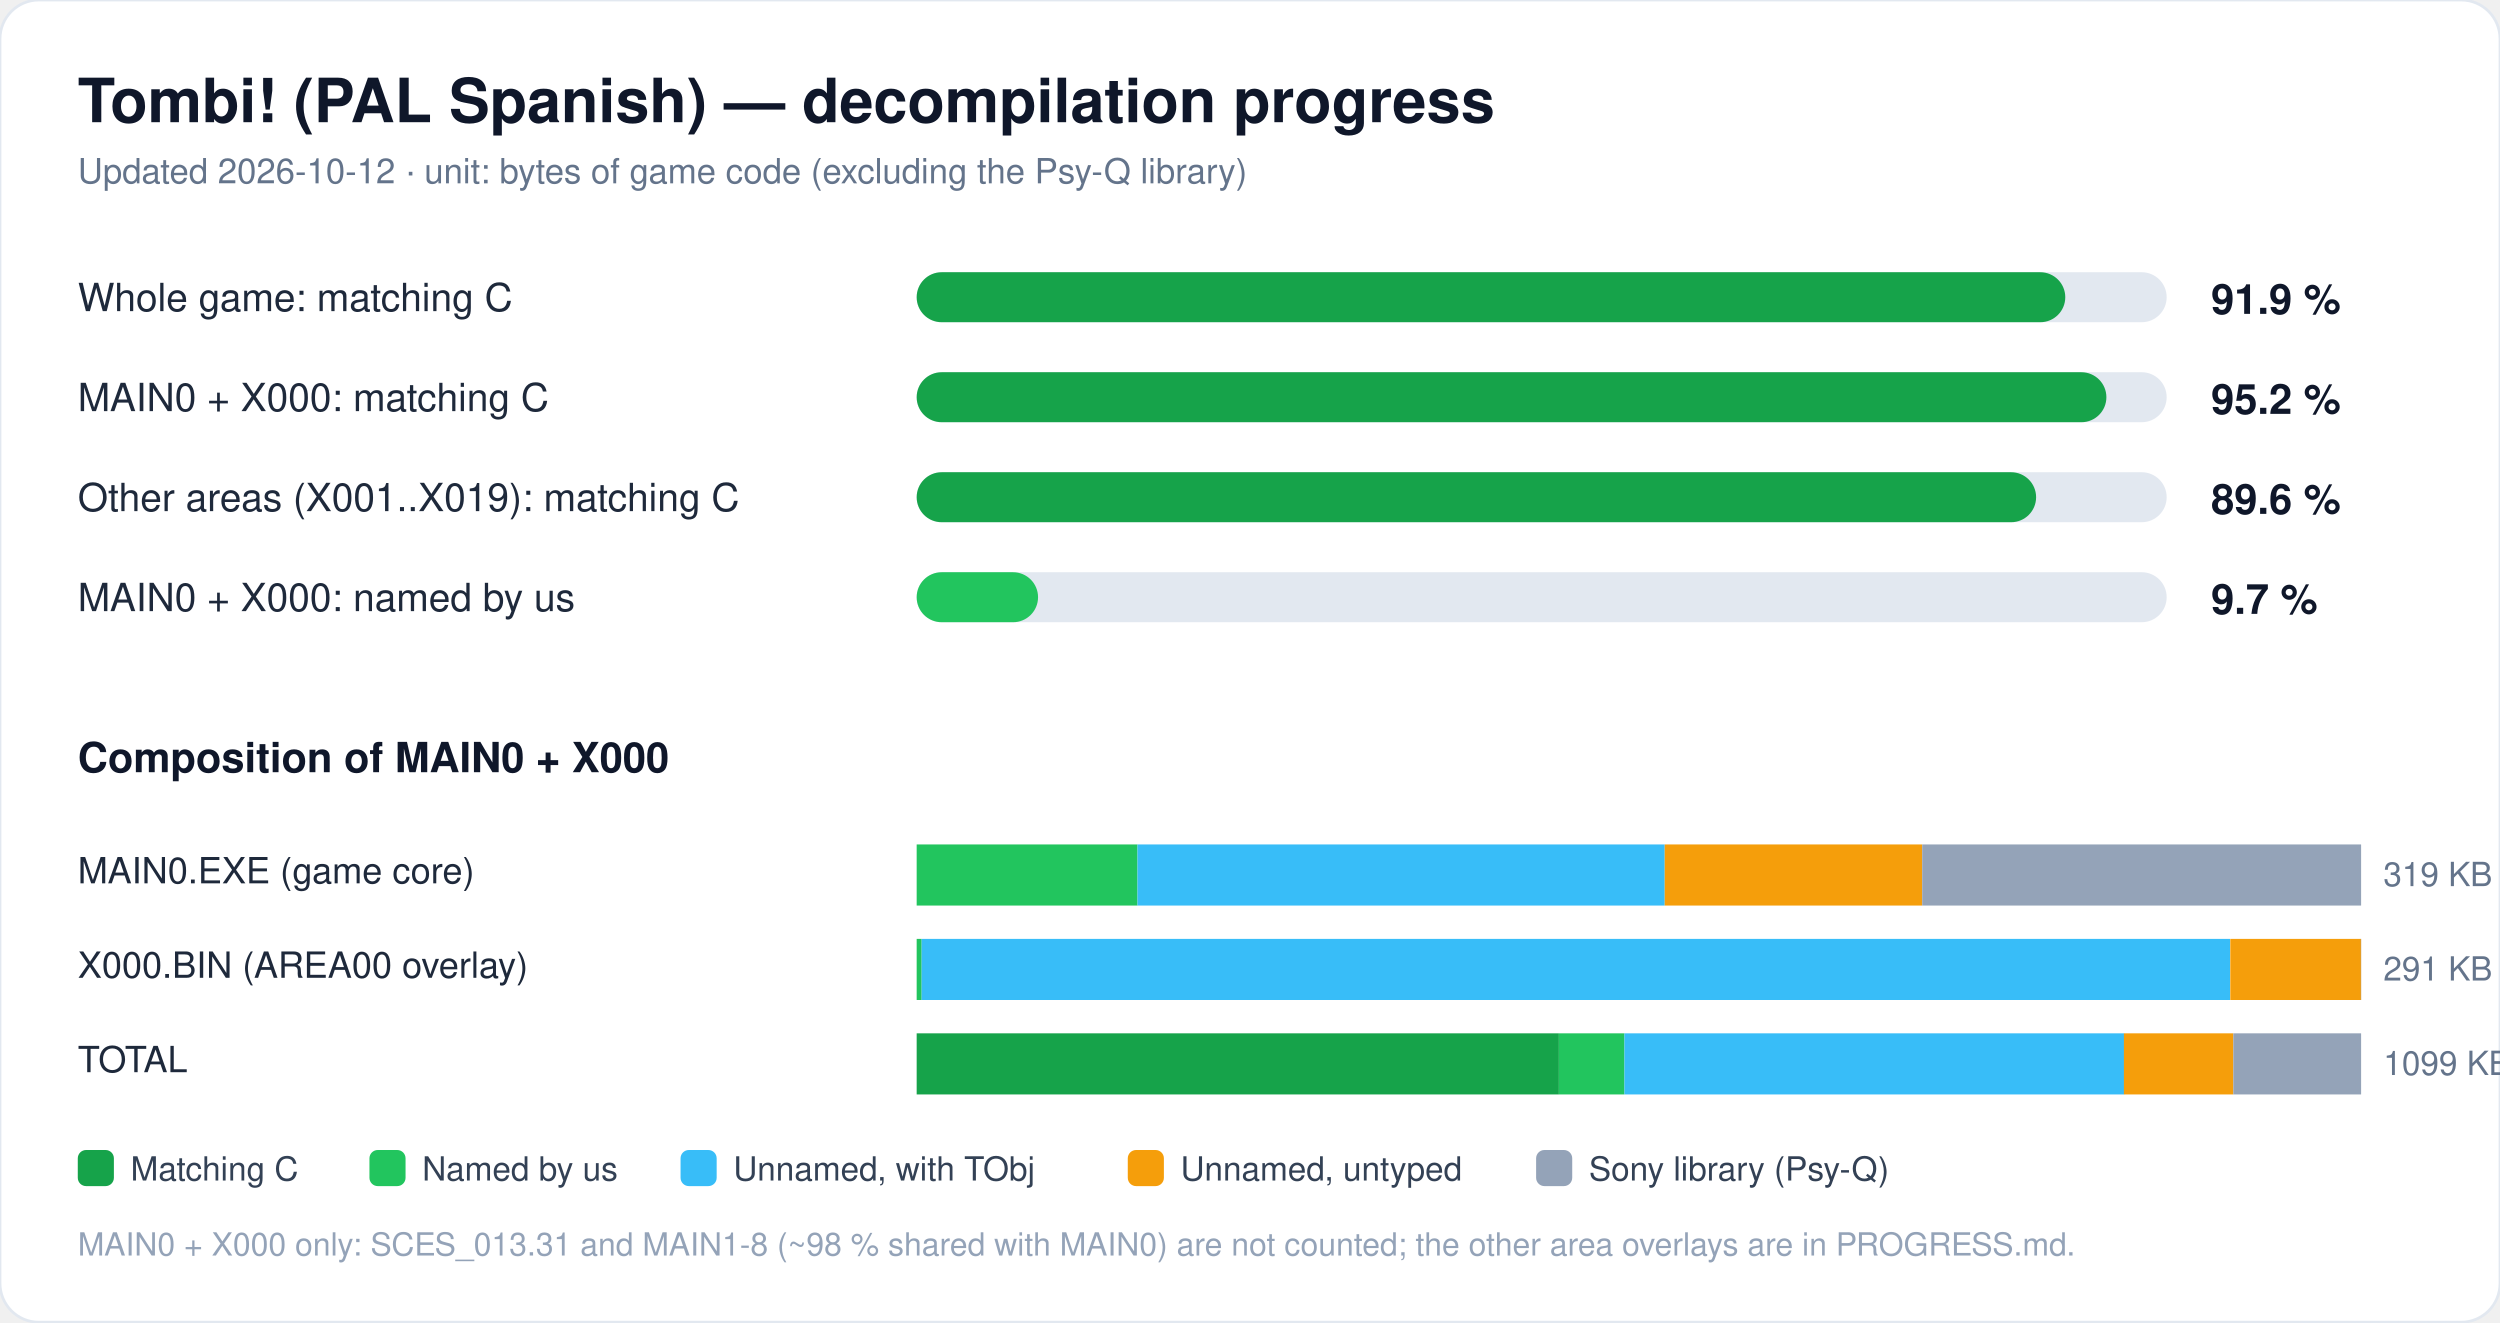
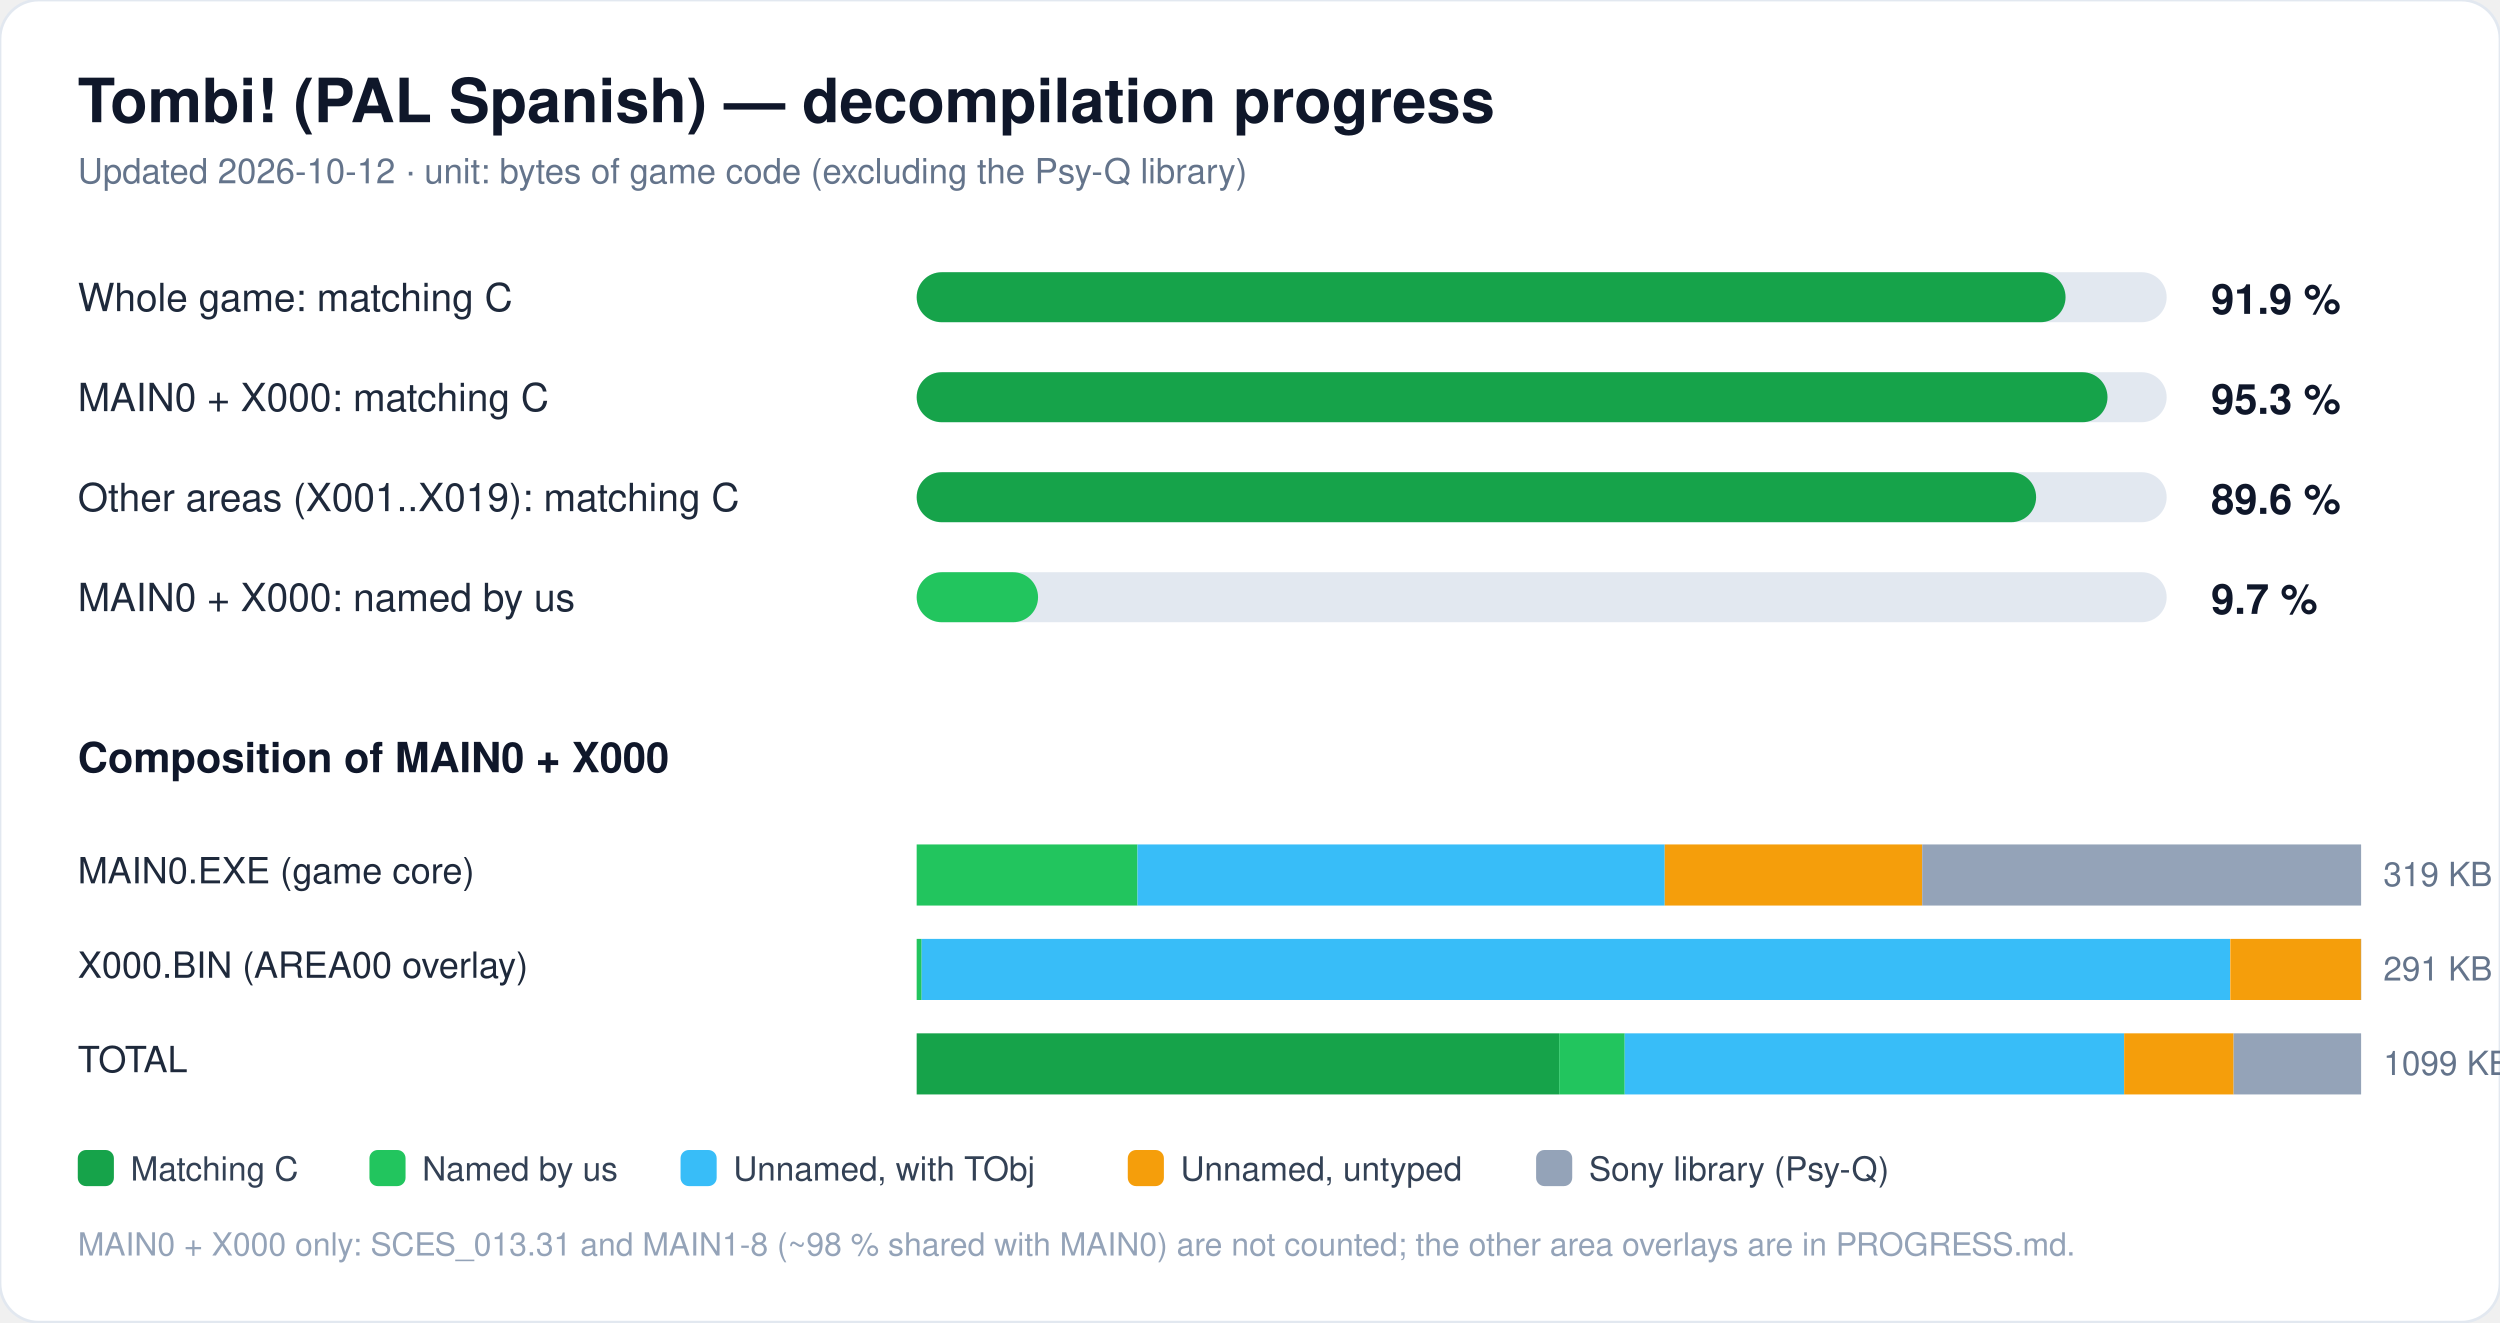
<svg xmlns="http://www.w3.org/2000/svg" width="900" height="476" viewBox="0 0 900 476" role="img" aria-label="Decompilation progress">
  <rect width="900" height="476" rx="14" fill="#ffffff" stroke="#e2e8f0" />
  <text x="28" y="44" font-family="Segoe UI,Helvetica,Arial,sans-serif" font-size="22" font-weight="700" fill="#0f172a">Tombi! (PAL Spanish) — decompilation progress</text>
  <text x="28" y="66" font-family="Segoe UI,Helvetica,Arial,sans-serif" font-size="12.5" fill="#64748b">Updated 2026-10-12 · unit: bytes of game code (excluding the Psy-Q library)</text>
  <text x="28" y="112" font-family="Segoe UI,Helvetica,Arial,sans-serif" font-size="14" fill="#1e293b">Whole game: matching C</text>
  <rect x="330" y="98" width="450" height="18" rx="9" fill="#e2e8f0" />
-   <rect x="330" y="98" width="413.5" height="18" rx="9" fill="#16a34a" />
+   <rect x="330" y="98" width="413.6" height="18" rx="9" fill="#16a34a" />
  <text x="796" y="113" font-family="Segoe UI,Helvetica,Arial,sans-serif" font-size="15" font-weight="700" fill="#0f172a">91.9 %</text>
  <text x="28" y="148" font-family="Segoe UI,Helvetica,Arial,sans-serif" font-size="14" fill="#1e293b">MAIN0 + X000: matching C</text>
  <rect x="330" y="134" width="450" height="18" rx="9" fill="#e2e8f0" />
-   <rect x="330" y="134" width="428.3" height="18" rx="9" fill="#16a34a" />
-   <text x="796" y="149" font-family="Segoe UI,Helvetica,Arial,sans-serif" font-size="15" font-weight="700" fill="#0f172a">95.2 %</text>
+   <rect x="330" y="134" width="428.7" height="18" rx="9" fill="#16a34a" />
+   <text x="796" y="149" font-family="Segoe UI,Helvetica,Arial,sans-serif" font-size="15" font-weight="700" fill="#0f172a">95.3 %</text>
  <text x="28" y="184" font-family="Segoe UI,Helvetica,Arial,sans-serif" font-size="14" fill="#1e293b">Other areas (X001..X019): matching C</text>
  <rect x="330" y="170" width="450" height="18" rx="9" fill="#e2e8f0" />
  <rect x="330" y="170" width="403.0" height="18" rx="9" fill="#16a34a" />
  <text x="796" y="185" font-family="Segoe UI,Helvetica,Arial,sans-serif" font-size="15" font-weight="700" fill="#0f172a">89.6 %</text>
  <text x="28" y="220" font-family="Segoe UI,Helvetica,Arial,sans-serif" font-size="14" fill="#1e293b">MAIN0 + X000: named by us</text>
  <rect x="330" y="206" width="450" height="18" rx="9" fill="#e2e8f0" />
  <rect x="330" y="206" width="43.7" height="18" rx="9" fill="#22c55e" />
  <text x="796" y="221" font-family="Segoe UI,Helvetica,Arial,sans-serif" font-size="15" font-weight="700" fill="#0f172a">9.7 %</text>
  <text x="28" y="278" font-family="Segoe UI,Helvetica,Arial,sans-serif" font-size="15" font-weight="700" fill="#0f172a">Composition of MAIN0 + X000</text>
  <text x="28" y="318" font-family="Segoe UI,Helvetica,Arial,sans-serif" font-size="13" fill="#1e293b">MAIN0.EXE (game core)</text>
  <rect x="330.0" y="304" width="79.5" height="22" fill="#22c55e" />
  <rect x="409.5" y="304" width="189.8" height="22" fill="#38bdf8" />
  <rect x="599.3" y="304" width="92.7" height="22" fill="#f59e0b" />
  <rect x="692.0" y="304" width="158.0" height="22" fill="#94a3b8" />
  <text x="858" y="319" font-family="Segoe UI,Helvetica,Arial,sans-serif" font-size="12" fill="#64748b" text-anchor="start">319 KB</text>
  <text x="28" y="352" font-family="Segoe UI,Helvetica,Arial,sans-serif" font-size="13" fill="#1e293b">X000.BIN (AREA00 overlay)</text>
  <rect x="330.0" y="338" width="1.8" height="22" fill="#22c55e" />
  <rect x="331.8" y="338" width="471.0" height="22" fill="#38bdf8" />
  <rect x="802.9" y="338" width="47.1" height="22" fill="#f59e0b" />
  <rect x="849.9" y="338" width="0.1" height="22" fill="#94a3b8" />
  <text x="858" y="353" font-family="Segoe UI,Helvetica,Arial,sans-serif" font-size="12" fill="#64748b" text-anchor="start">291 KB</text>
  <text x="28" y="386" font-family="Segoe UI,Helvetica,Arial,sans-serif" font-size="13" fill="#1e293b">TOTAL</text>
-   <rect x="330.0" y="372" width="231.2" height="22" fill="#16a34a" />
-   <rect x="561.2" y="372" width="23.6" height="22" fill="#22c55e" />
-   <rect x="584.8" y="372" width="179.9" height="22" fill="#38bdf8" />
-   <rect x="764.6" y="372" width="39.4" height="22" fill="#f59e0b" />
-   <rect x="804.0" y="372" width="46.0" height="22" fill="#94a3b8" />
+   <rect x="330.0" y="372" width="231.3" height="22" fill="#16a34a" />
+   <rect x="561.3" y="372" width="23.6" height="22" fill="#22c55e" />
+   <rect x="584.9" y="372" width="179.8" height="22" fill="#38bdf8" />
+   <rect x="764.7" y="372" width="39.4" height="22" fill="#f59e0b" />
+   <rect x="804.1" y="372" width="45.9" height="22" fill="#94a3b8" />
  <text x="858" y="387" font-family="Segoe UI,Helvetica,Arial,sans-serif" font-size="12" fill="#64748b" text-anchor="start">1099 KB</text>
  <rect x="28" y="414" width="13" height="13" rx="3" fill="#16a34a" />
  <text x="47" y="425" font-family="Segoe UI,Helvetica,Arial,sans-serif" font-size="12" fill="#334155">Matching C</text>
  <rect x="133" y="414" width="13" height="13" rx="3" fill="#22c55e" />
  <text x="152" y="425" font-family="Segoe UI,Helvetica,Arial,sans-serif" font-size="12" fill="#334155">Named by us</text>
  <rect x="245" y="414" width="13" height="13" rx="3" fill="#38bdf8" />
  <text x="264" y="425" font-family="Segoe UI,Helvetica,Arial,sans-serif" font-size="12" fill="#334155">Unnamed, with TObj</text>
  <rect x="406" y="414" width="13" height="13" rx="3" fill="#f59e0b" />
  <text x="425" y="425" font-family="Segoe UI,Helvetica,Arial,sans-serif" font-size="12" fill="#334155">Unnamed, untyped</text>
  <rect x="553" y="414" width="13" height="13" rx="3" fill="#94a3b8" />
  <text x="572" y="425" font-family="Segoe UI,Helvetica,Arial,sans-serif" font-size="12" fill="#334155">Sony library (Psy-Q)</text>
  <text x="28" y="452" font-family="Segoe UI,Helvetica,Arial,sans-serif" font-size="11.5" fill="#94a3b8">MAIN0 + X000 only: SCES_013.31 and MAIN1-8 (~98 % shared with MAIN0) are not counted; the other area overlays are in PROGRESS.md.</text>
</svg>
